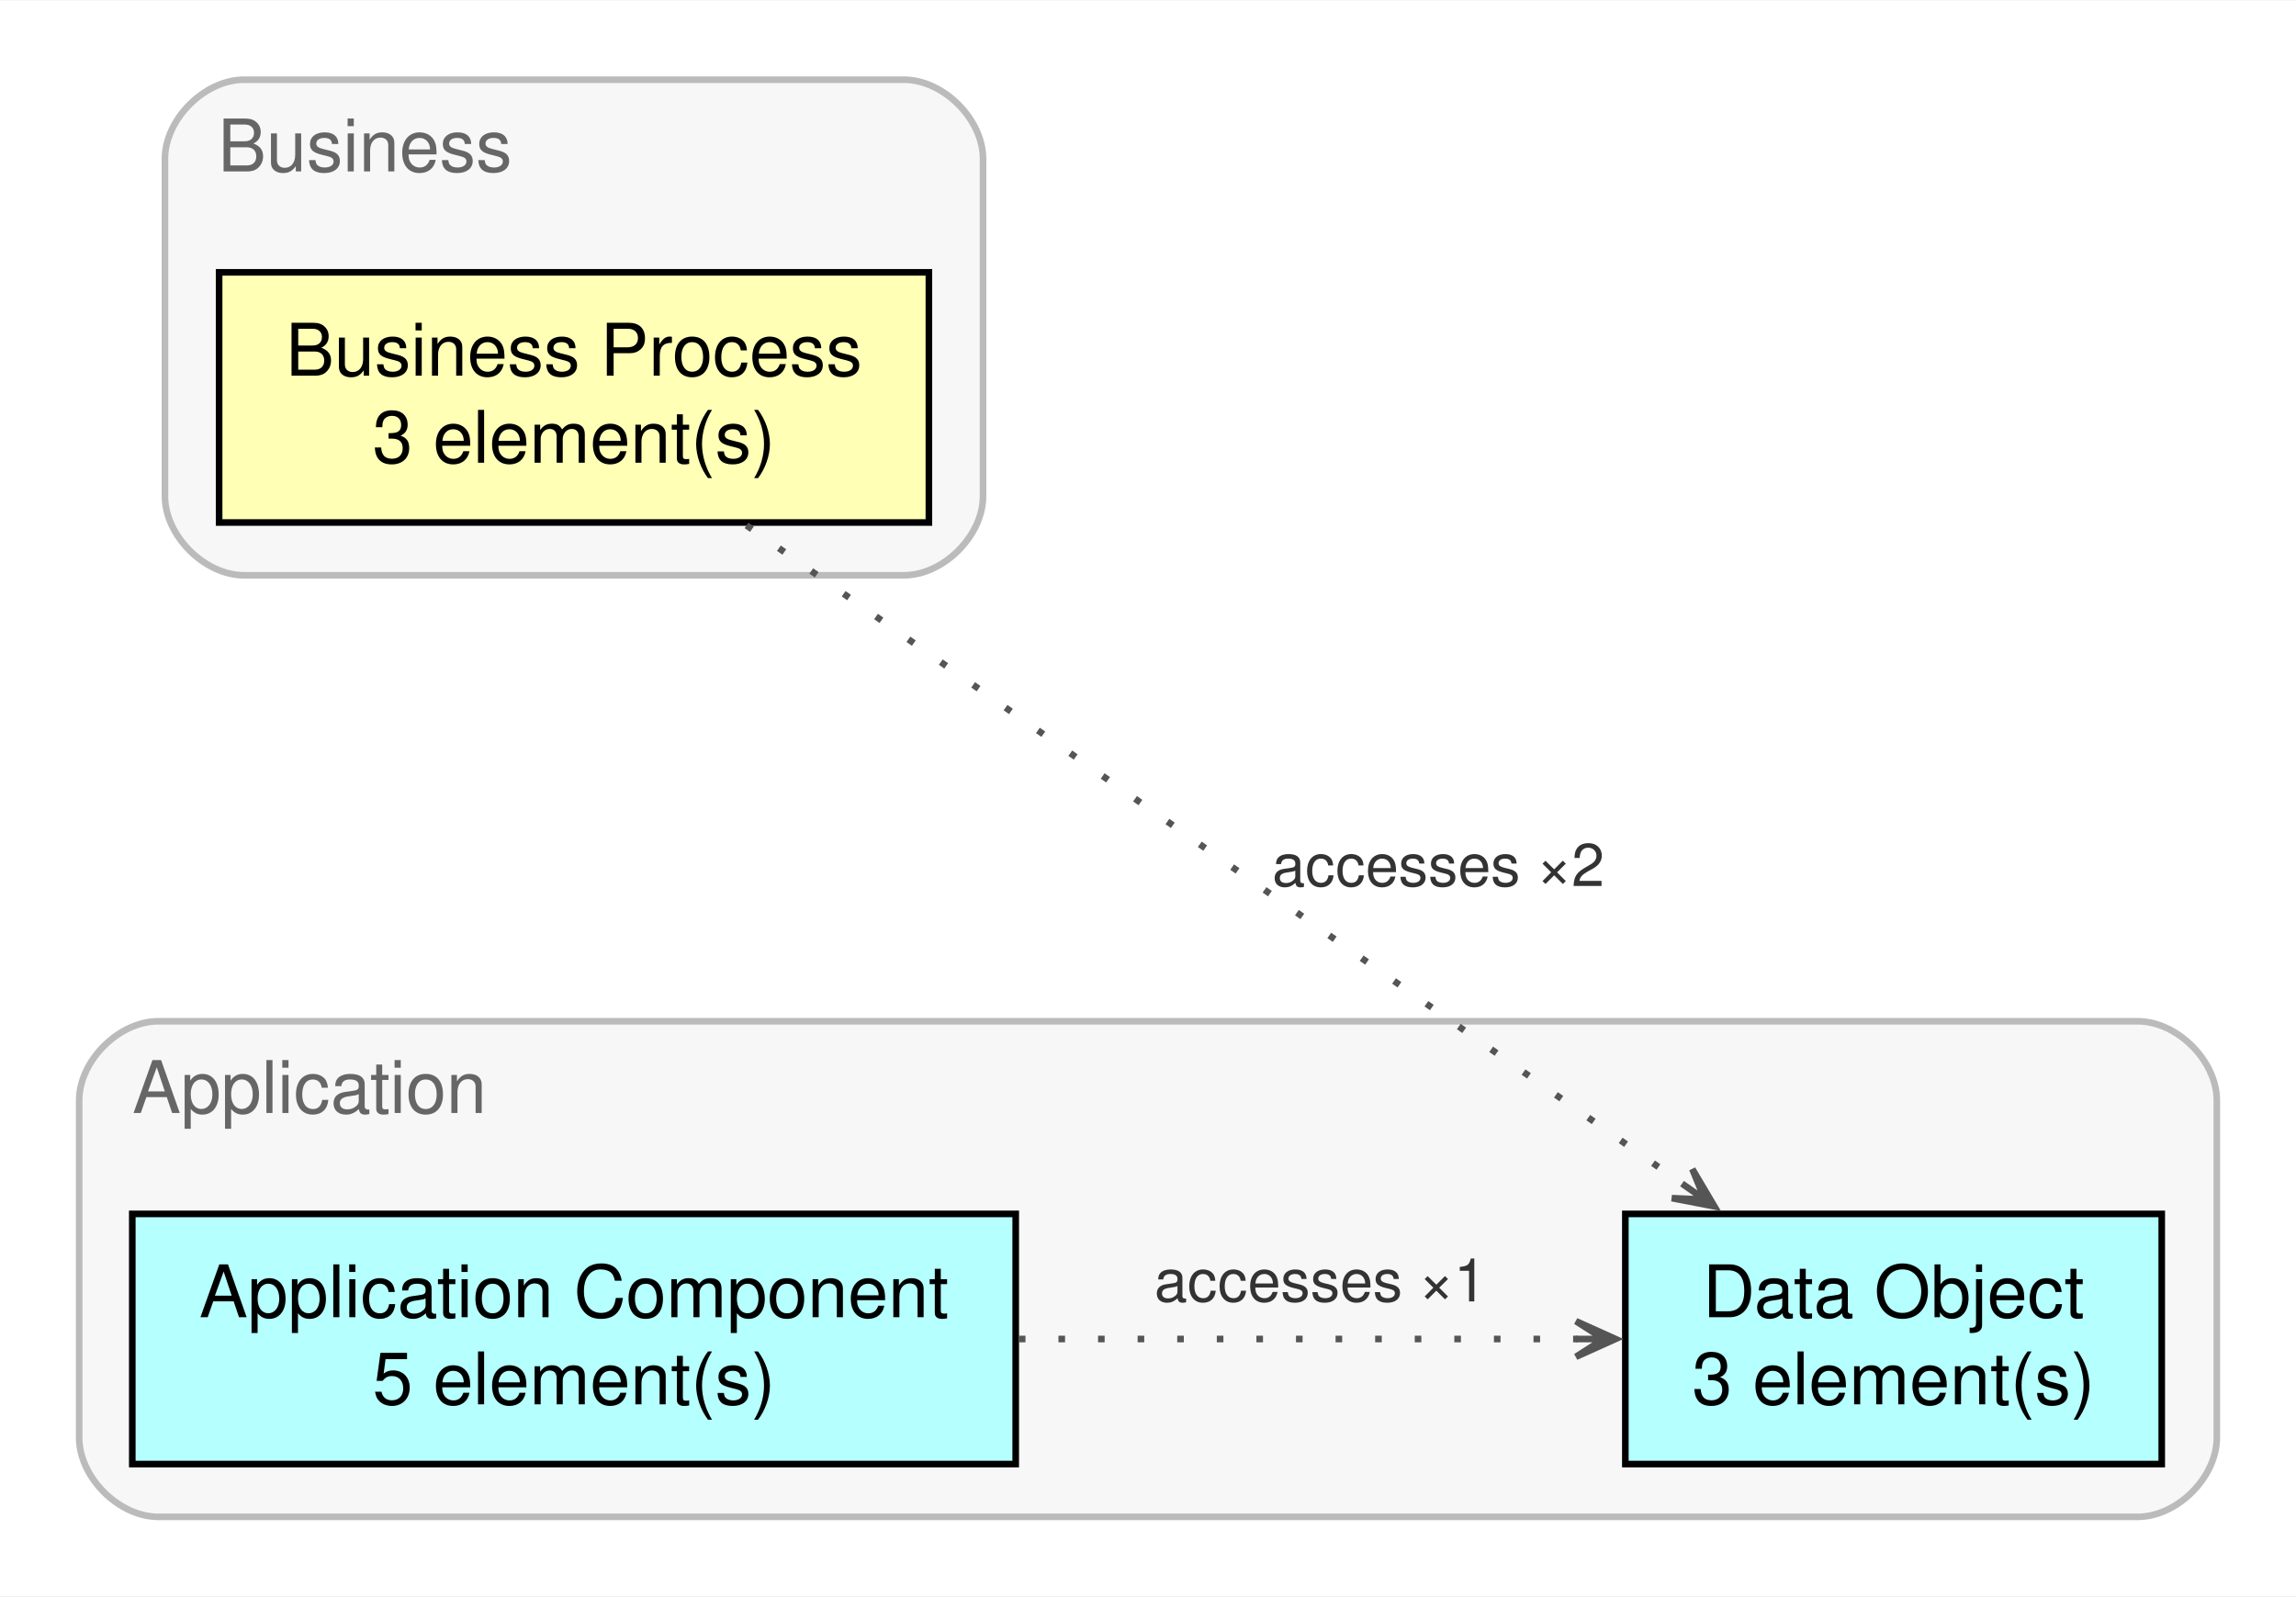
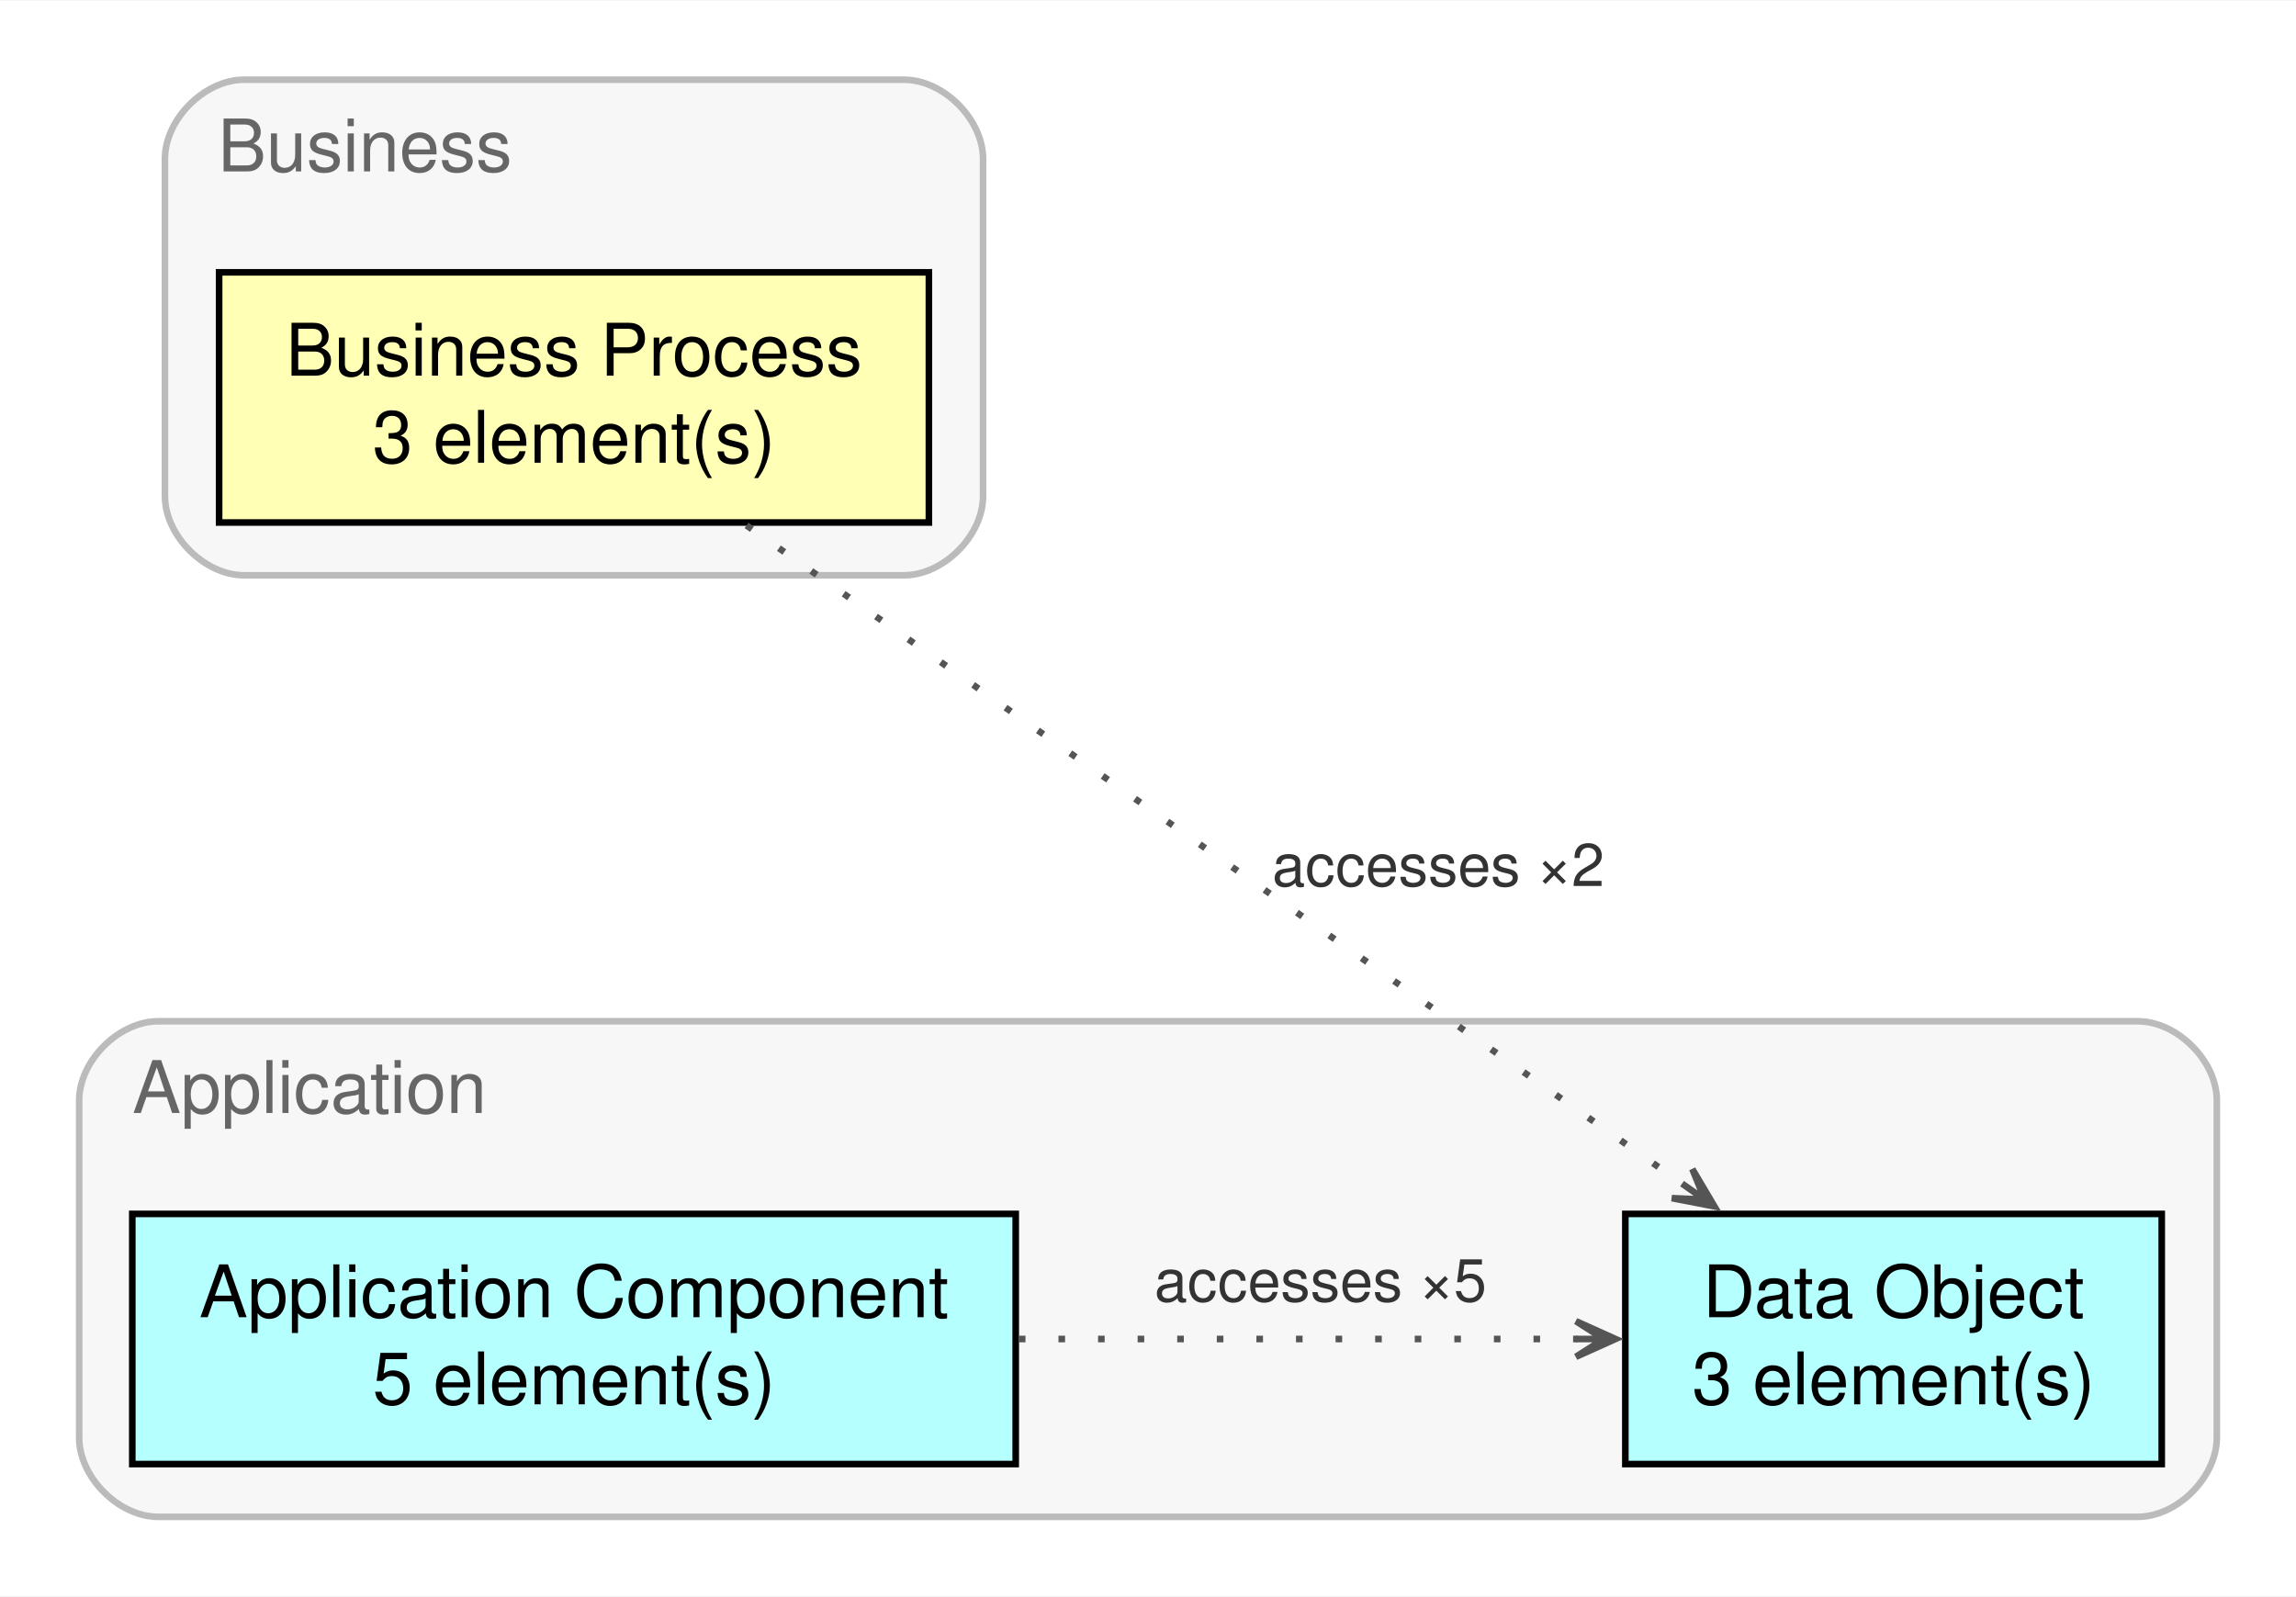
<svg xmlns="http://www.w3.org/2000/svg" xmlns:xlink="http://www.w3.org/1999/xlink" width="348pt" height="242pt" viewBox="0.00 0.00 348.00 241.84">
  <g id="graph0" class="graph" transform="scale(1 1) rotate(0) translate(4 237.84)">
    <polygon fill="white" stroke="none" points="-4,4 -4,-237.84 344,-237.84 344,4 -4,4" />
    <g id="clust1" class="cluster mm-layer-business">
      <path fill="#f7f7f7" stroke="#bbbbbb" d="M33,-150.72C33,-150.72 133,-150.72 133,-150.72 139,-150.72 145,-156.72 145,-162.72 145,-162.72 145,-213.84 145,-213.84 145,-219.84 139,-225.84 133,-225.84 133,-225.84 33,-225.84 33,-225.84 27,-225.84 21,-219.84 21,-213.84 21,-213.84 21,-162.72 21,-162.72 21,-156.72 27,-150.72 33,-150.72" />
      <text text-anchor="middle" x="51.32" y="-211.94" font-family="Helvetica,sans-Serif" font-size="11.00" fill="#666666">Business</text>
    </g>
    <g id="clust2" class="cluster mm-layer-application">
      <path fill="#f7f7f7" stroke="#bbbbbb" d="M20,-8C20,-8 320,-8 320,-8 326,-8 332,-14 332,-20 332,-20 332,-71.12 332,-71.12 332,-77.12 326,-83.12 320,-83.12 320,-83.12 20,-83.12 20,-83.12 14,-83.12 8,-77.12 8,-71.12 8,-71.12 8,-20 8,-20 8,-14 14,-8 20,-8" />
      <text text-anchor="middle" x="42.91" y="-69.22" font-family="Helvetica,sans-Serif" font-size="11.00" fill="#666666">Application</text>
    </g>
    <g id="node1" class="node mm-layer-business">
      <g id="a_node1">
        <a xlink:href="../../en/smart-trust/archimate/1.7.5/metamodel/#type-BusinessProcess" xlink:title="Business Process: its elements" target="_top">
          <polygon fill="#ffffb5" stroke="black" points="136.79,-196.64 29.21,-196.64 29.21,-158.72 136.79,-158.72 136.79,-196.64" />
          <text text-anchor="middle" x="83" y="-180.98" font-family="Helvetica,sans-Serif" font-size="11.00">Business Process</text>
          <text text-anchor="middle" x="83" y="-167.78" font-family="Helvetica,sans-Serif" font-size="11.00">3 element(s)</text>
        </a>
      </g>
    </g>
    <g id="node2" class="node mm-layer-application">
      <g id="a_node2">
        <a xlink:href="../../en/smart-trust/archimate/1.7.5/metamodel/#type-ApplicationComponent" xlink:title="Application Component: its elements" target="_top">
          <polygon fill="#b5ffff" stroke="black" points="149.95,-53.92 16.05,-53.92 16.05,-16 149.95,-16 149.95,-53.92" />
          <text text-anchor="middle" x="83" y="-38.26" font-family="Helvetica,sans-Serif" font-size="11.00">Application Component</text>
          <text text-anchor="middle" x="83" y="-25.06" font-family="Helvetica,sans-Serif" font-size="11.00">5 element(s)</text>
        </a>
      </g>
    </g>
    <g id="node3" class="node mm-layer-application">
      <g id="a_node3">
        <a xlink:href="../../en/smart-trust/archimate/1.7.5/metamodel/#type-DataObject" xlink:title="Data Object: its elements" target="_top">
          <polygon fill="#b5ffff" stroke="black" points="323.65,-53.92 242.35,-53.92 242.35,-16 323.65,-16 323.65,-53.92" />
          <text text-anchor="middle" x="283" y="-38.26" font-family="Helvetica,sans-Serif" font-size="11.00">Data Object</text>
          <text text-anchor="middle" x="283" y="-25.06" font-family="Helvetica,sans-Serif" font-size="11.00">3 element(s)</text>
        </a>
      </g>
    </g>
-     <g id="edge2" class="edge mm-cat-dependency mm-from-business mm-to-application">
-       <g id="a_edge2">
+     <g id="edge3" class="edge mm-cat-dependency mm-from-business mm-to-application">
+       <g id="a_edge3">
        <a xlink:href="../../en/smart-trust/archimate/1.7.5/metamodel/#pattern-BusinessProcess-DataObject" xlink:title="Business Process → Data Object: its relationships" target="_top">
          <path fill="none" stroke="#555555" stroke-dasharray="1,5" d="M109.15,-158.28C145.68,-132.58 211.93,-85.97 251.25,-58.3" />
          <polygon fill="#555555" stroke="#555555" points="255.85,-55.06 252.5,-60.72 254.39,-56.09 250.94,-58.51 250.94,-58.51 250.94,-58.51 254.39,-56.09 249.39,-56.31 255.85,-55.06" />
        </a>
      </g>
-       <g id="a_edge2-label">
+       <g id="a_edge3-label">
        <a xlink:href="../../en/smart-trust/archimate/1.7.5/metamodel/#pattern-BusinessProcess-DataObject" xlink:title="accesses ×2" target="_top">
          <text text-anchor="middle" x="214.01" y="-103.62" font-family="Helvetica,sans-Serif" font-size="9.00" fill="#333333">accesses ×2</text>
        </a>
      </g>
    </g>
-     <g id="edge3" class="edge mm-cat-dependency mm-from-application mm-to-application">
-       <g id="a_edge3">
+     <g id="edge2" class="edge mm-cat-dependency mm-from-application mm-to-application">
+       <g id="a_edge2">
        <a xlink:href="../../en/smart-trust/archimate/1.7.5/metamodel/#pattern-ApplicationComponent-DataObject" xlink:title="Application Component → Data Object: its relationships" target="_top">
          <path fill="none" stroke="#555555" stroke-dasharray="1,5" d="M150.43,-34.96C178.21,-34.96 209.76,-34.96 235.1,-34.96" />
          <polygon fill="#555555" stroke="#555555" points="240.86,-34.96 234.86,-37.66 239.08,-34.96 234.86,-34.96 234.86,-34.96 234.86,-34.96 239.08,-34.96 234.86,-32.26 240.86,-34.96" />
        </a>
      </g>
-       <g id="a_edge3-label">
-         <a xlink:href="../../en/smart-trust/archimate/1.7.5/metamodel/#pattern-ApplicationComponent-DataObject" xlink:title="accesses ×1" target="_top">
-           <text text-anchor="middle" x="196.15" y="-40.66" font-family="Helvetica,sans-Serif" font-size="9.00" fill="#333333">accesses ×1</text>
+       <g id="a_edge2-label">
+         <a xlink:href="../../en/smart-trust/archimate/1.7.5/metamodel/#pattern-ApplicationComponent-DataObject" xlink:title="accesses ×5" target="_top">
+           <text text-anchor="middle" x="196.15" y="-40.66" font-family="Helvetica,sans-Serif" font-size="9.00" fill="#333333">accesses ×5</text>
        </a>
      </g>
    </g>
  </g>
</svg>
